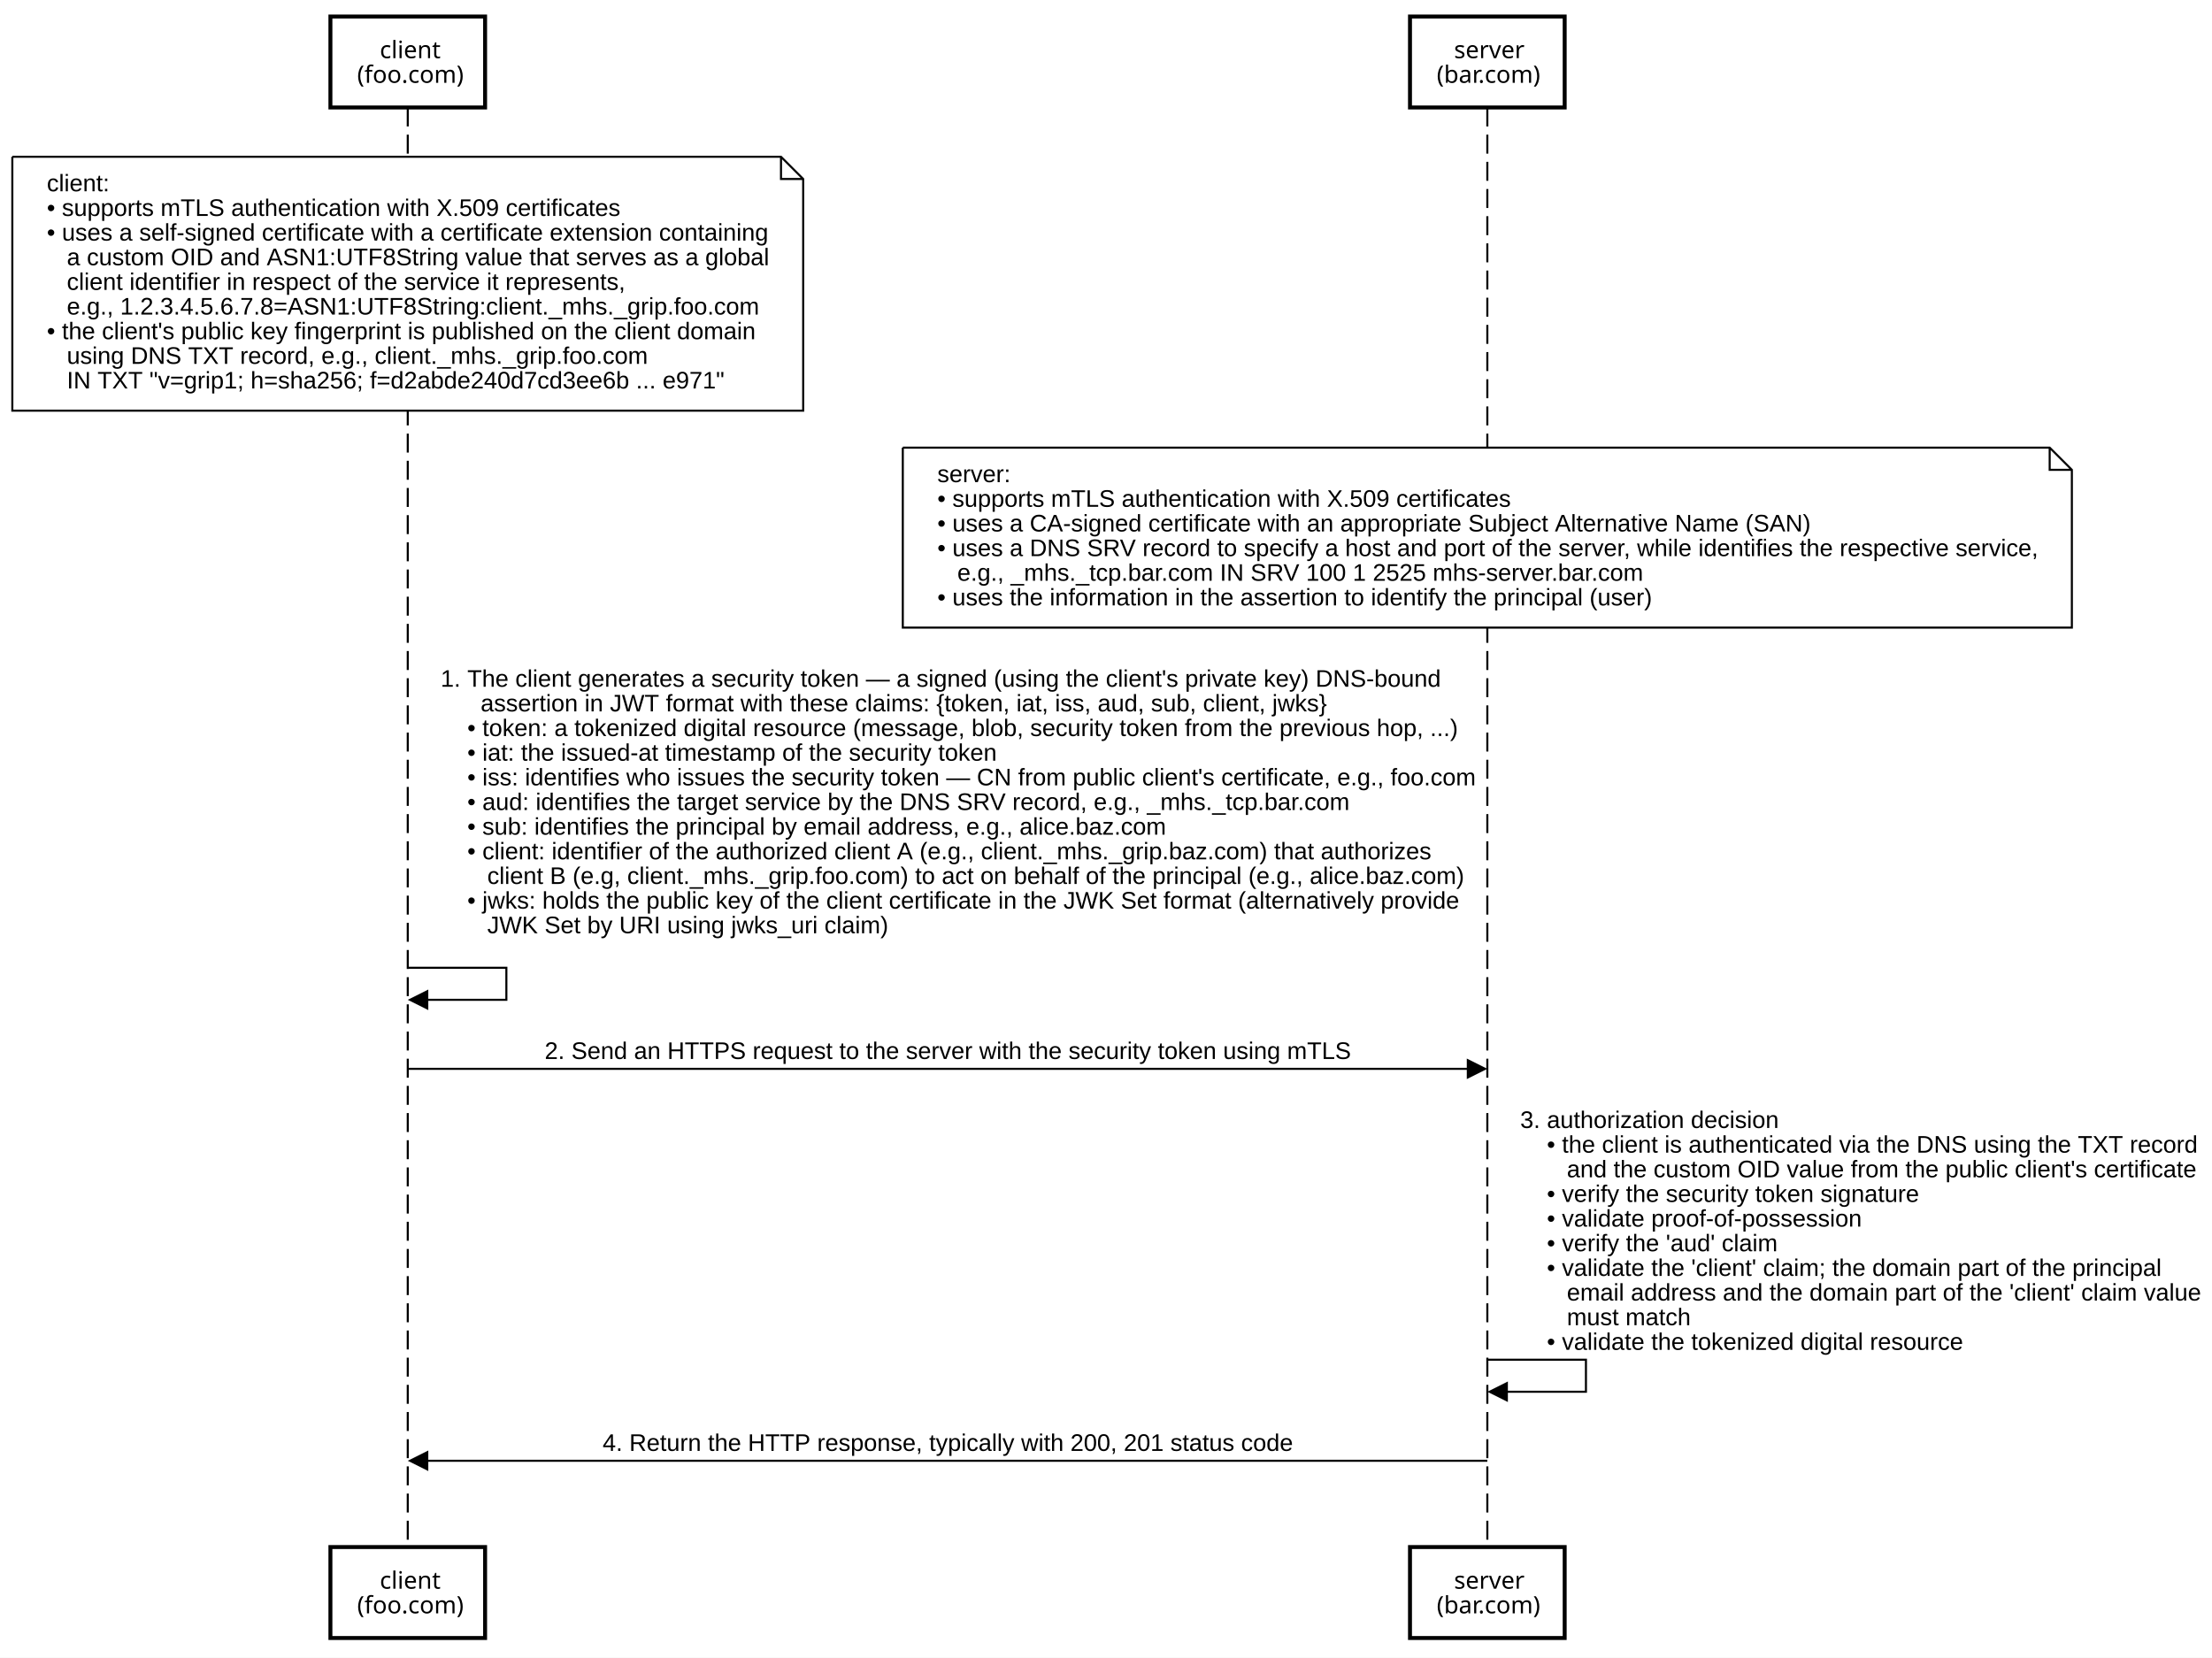
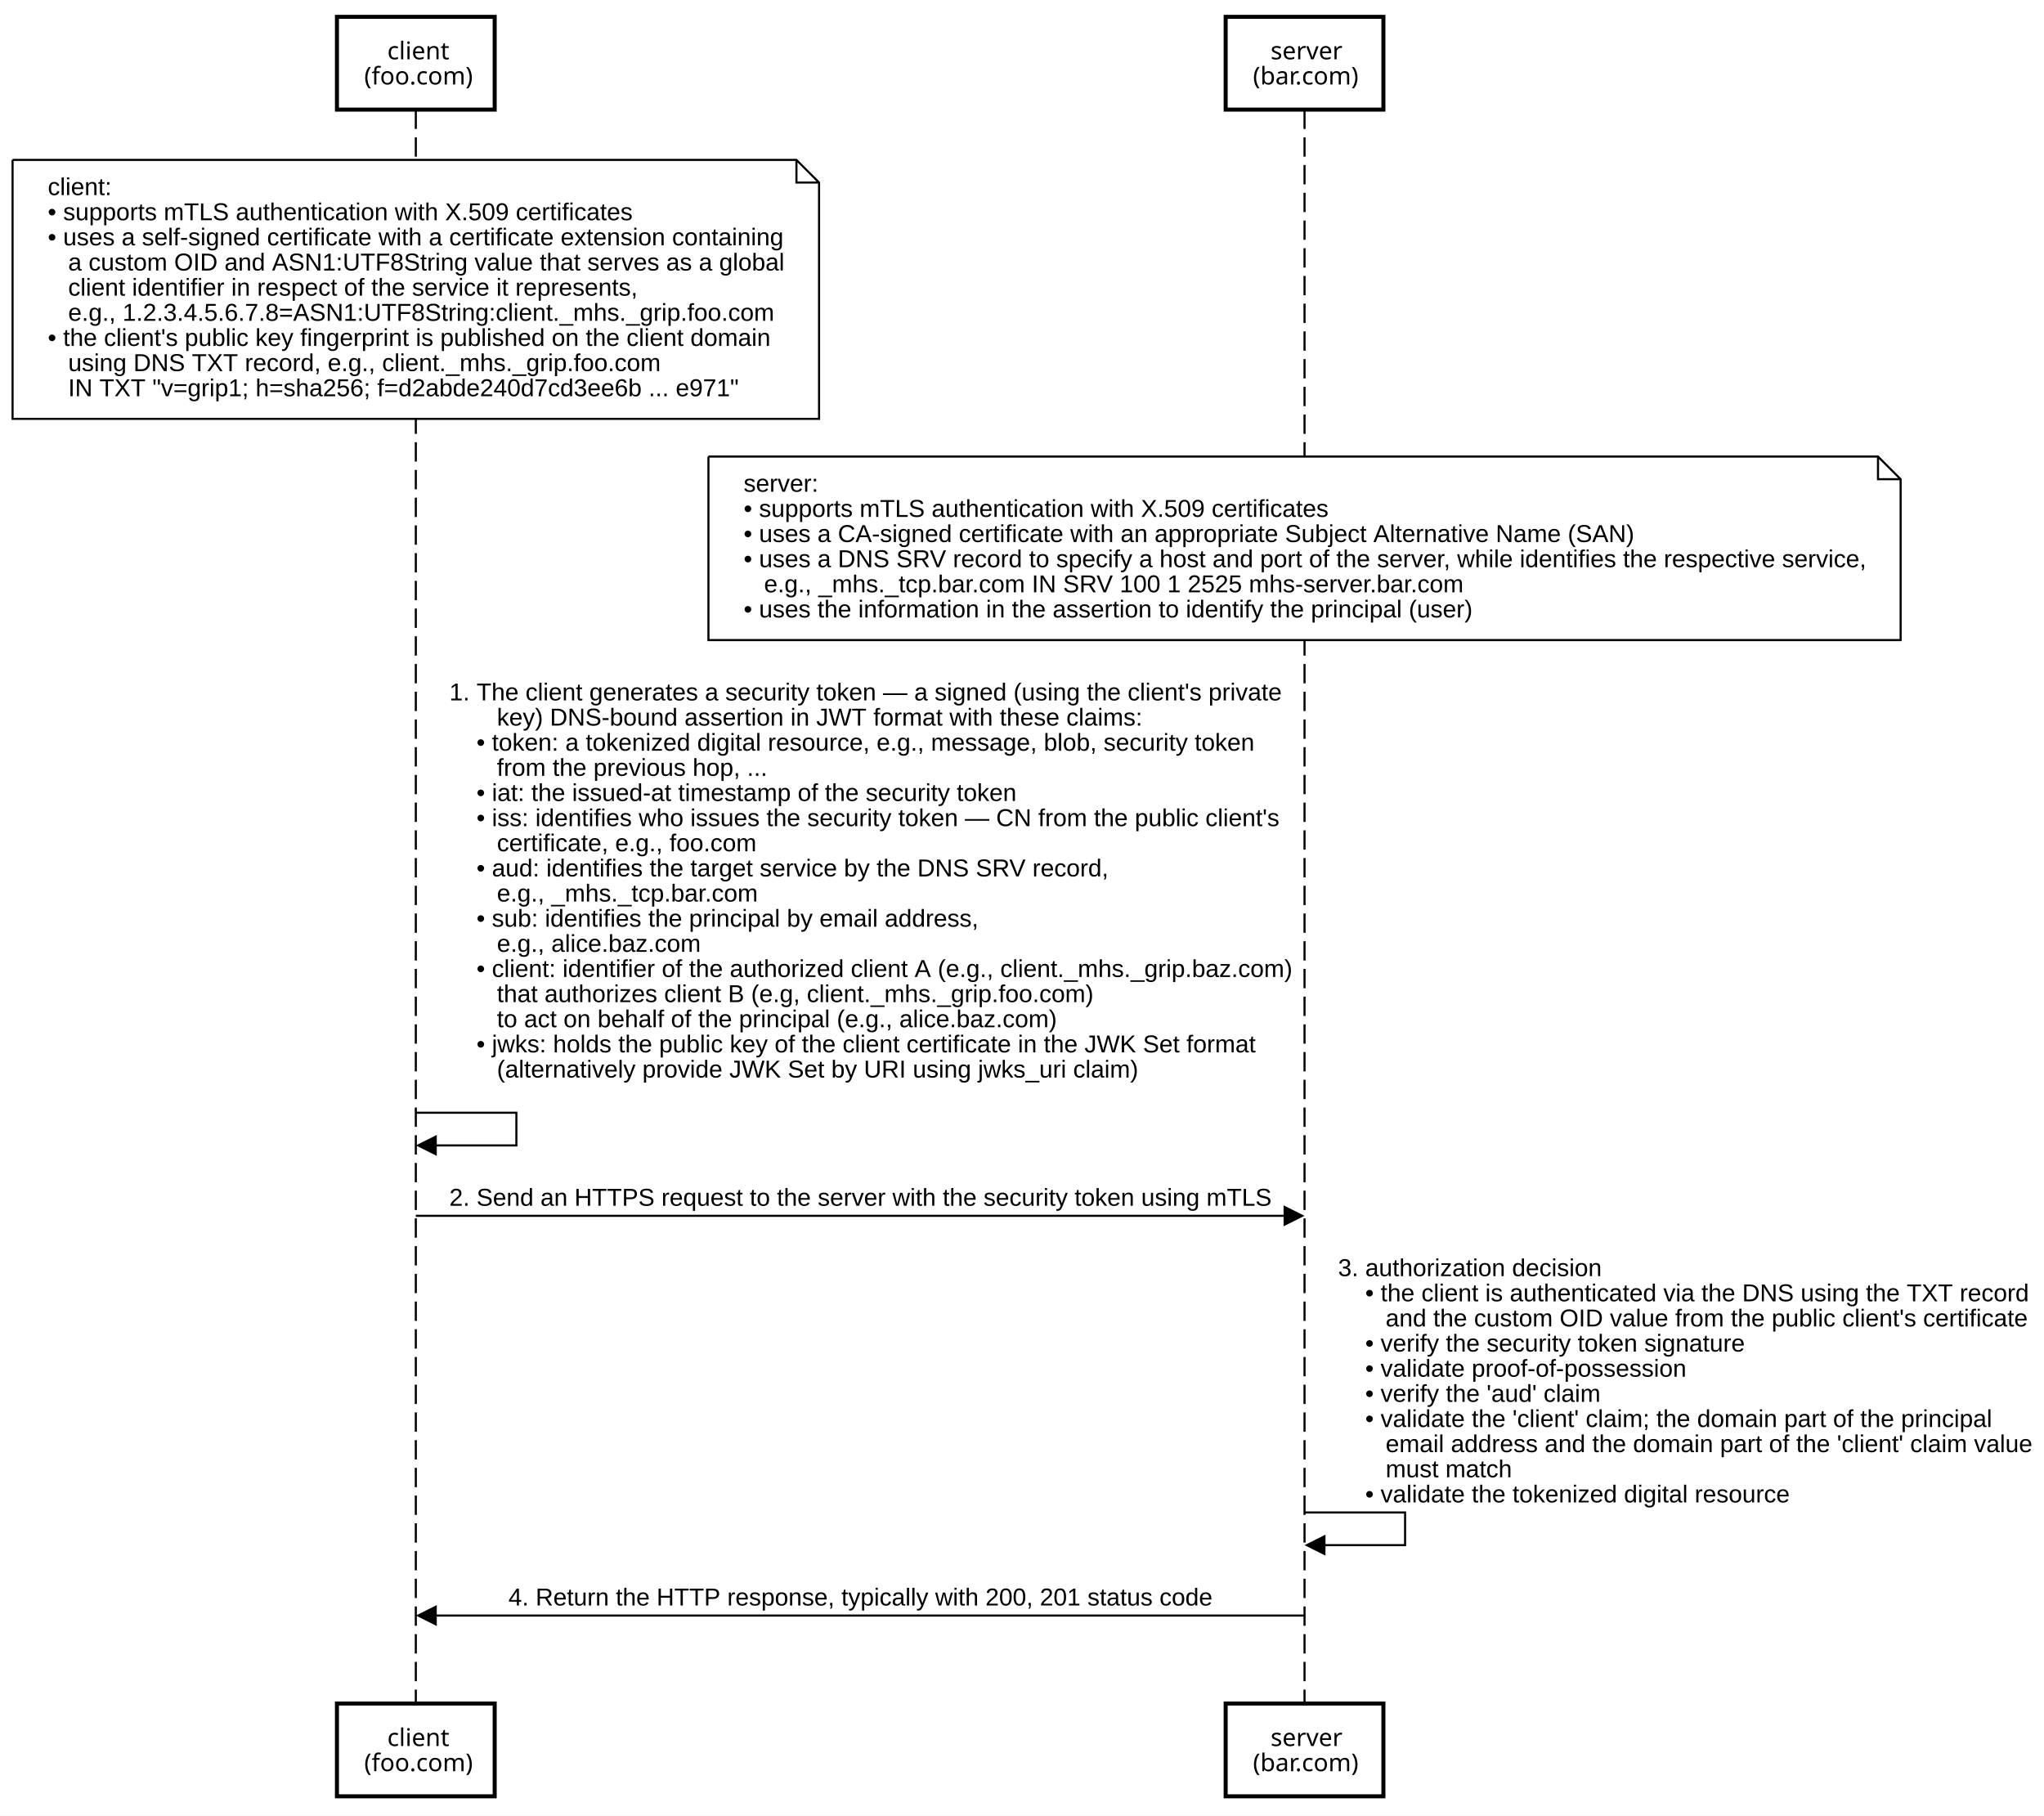
- <svg xmlns="http://www.w3.org/2000/svg" version="1.1" width="1353" height="1014">
+ <svg xmlns="http://www.w3.org/2000/svg" version="1.1" width="1226" height="1089">
  <defs />
  <g>
    <g />
    <g />
    <g />
    <g />
    <g />
    <g />
    <g />
    <g />
    <g />
    <g />
    <g />
    <g />
    <g />
    <g />
    <g />
    <g />
    <g />
    <g />
    <g />
    <g />
    <g />
    <g />
    <g />
    <g />
    <g />
    <g />
    <g />
    <g />
    <g />
    <g />
    <g />
    <g />
    <g />
    <g />
    <g />
    <g />
    <g />
    <g />
    <g />
    <g />
    <g />
    <g />
    <g />
-     <g>
-       <rect fill="white" stroke="none" x="0" y="0" width="1353" height="1014" />
-     </g>
-     <g />
-     <g>
-       <path fill="none" stroke="black" paint-order="fill stroke markers" d=" M 249.409 65.743 L 249.409 946.336" stroke-miterlimit="10" stroke-width="1.257" stroke-dasharray="11.599,5.026" />
-       <path fill="none" stroke="black" paint-order="fill stroke markers" d=" M 909.748 65.743 L 909.748 946.336" stroke-miterlimit="10" stroke-width="1.257" stroke-dasharray="11.599,5.026" />
+     <g />
+     <g />
+     <g />
+     <g />
+     <g />
+     <g>
+       <rect fill="white" stroke="none" x="0" y="0" width="1226" height="1089" />
+     </g>
+     <g />
+     <g>
+       <path fill="none" stroke="black" paint-order="fill stroke markers" d=" M 249.409 65.743 L 249.409 1021.729" stroke-miterlimit="10" stroke-width="1.257" stroke-dasharray="11.599,5.026" />
+       <path fill="none" stroke="black" paint-order="fill stroke markers" d=" M 782.464 65.743 L 782.464 1021.729" stroke-miterlimit="10" stroke-width="1.257" stroke-dasharray="11.599,5.026" />
    </g>
    <g>
      <path fill="none" stroke="none" />
      <g>
        <path fill="white" stroke="black" paint-order="fill stroke markers" d=" M 202.101 10.103 L 296.717 10.103 L 296.717 65.743 L 202.101 65.743 L 202.101 10.103 Z" stroke-miterlimit="10" stroke-width="2.413" stroke-dasharray="" />
      </g>
      <g>
        <text fill="black" stroke="none" font-family="sans-serif" font-size="11pt" font-style="normal" font-weight="normal" text-decoration="normal" x="232.302" y="35.586" text-anchor="start" dominant-baseline="alphabetic" xml:space="preserve">client</text>
        <text fill="black" stroke="none" font-family="sans-serif" font-size="11pt" font-style="normal" font-weight="normal" text-decoration="normal" x="218.461" y="50.664" text-anchor="start" dominant-baseline="alphabetic" xml:space="preserve">(foo.com)</text>
      </g>
      <path fill="none" stroke="none" />
      <g>
-         <path fill="white" stroke="black" paint-order="fill stroke markers" d=" M 862.44 10.103 L 957.056 10.103 L 957.056 65.743 L 862.44 65.743 L 862.44 10.103 Z" stroke-miterlimit="10" stroke-width="2.413" stroke-dasharray="" />
-       </g>
-       <g>
-         <text fill="black" stroke="none" font-family="sans-serif" font-size="11pt" font-style="normal" font-weight="normal" text-decoration="normal" x="889.388" y="35.586" text-anchor="start" dominant-baseline="alphabetic" xml:space="preserve">server</text>
-         <text fill="black" stroke="none" font-family="sans-serif" font-size="11pt" font-style="normal" font-weight="normal" text-decoration="normal" x="878.801" y="50.664" text-anchor="start" dominant-baseline="alphabetic" xml:space="preserve">(bar.com)</text>
-       </g>
-       <path fill="none" stroke="none" />
-       <g>
-         <path fill="white" stroke="black" paint-order="fill stroke markers" d=" M 202.101 946.336 L 296.717 946.336 L 296.717 1001.976 L 202.101 1001.976 L 202.101 946.336 Z" stroke-miterlimit="10" stroke-width="2.413" stroke-dasharray="" />
-       </g>
-       <g>
-         <text fill="black" stroke="none" font-family="sans-serif" font-size="11pt" font-style="normal" font-weight="normal" text-decoration="normal" x="232.302" y="971.819" text-anchor="start" dominant-baseline="alphabetic" xml:space="preserve">client</text>
-         <text fill="black" stroke="none" font-family="sans-serif" font-size="11pt" font-style="normal" font-weight="normal" text-decoration="normal" x="218.461" y="986.898" text-anchor="start" dominant-baseline="alphabetic" xml:space="preserve">(foo.com)</text>
-       </g>
-       <path fill="none" stroke="none" />
-       <g>
-         <path fill="white" stroke="black" paint-order="fill stroke markers" d=" M 862.44 946.336 L 957.056 946.336 L 957.056 1001.976 L 862.44 1001.976 L 862.44 946.336 Z" stroke-miterlimit="10" stroke-width="2.413" stroke-dasharray="" />
-       </g>
-       <g>
-         <text fill="black" stroke="none" font-family="sans-serif" font-size="11pt" font-style="normal" font-weight="normal" text-decoration="normal" x="889.388" y="971.819" text-anchor="start" dominant-baseline="alphabetic" xml:space="preserve">server</text>
-         <text fill="black" stroke="none" font-family="sans-serif" font-size="11pt" font-style="normal" font-weight="normal" text-decoration="normal" x="878.801" y="986.898" text-anchor="start" dominant-baseline="alphabetic" xml:space="preserve">(bar.com)</text>
+         <path fill="white" stroke="black" paint-order="fill stroke markers" d=" M 735.156 10.103 L 829.772 10.103 L 829.772 65.743 L 735.156 65.743 L 735.156 10.103 Z" stroke-miterlimit="10" stroke-width="2.413" stroke-dasharray="" />
+       </g>
+       <g>
+         <text fill="black" stroke="none" font-family="sans-serif" font-size="11pt" font-style="normal" font-weight="normal" text-decoration="normal" x="762.104" y="35.586" text-anchor="start" dominant-baseline="alphabetic" xml:space="preserve">server</text>
+         <text fill="black" stroke="none" font-family="sans-serif" font-size="11pt" font-style="normal" font-weight="normal" text-decoration="normal" x="751.516" y="50.664" text-anchor="start" dominant-baseline="alphabetic" xml:space="preserve">(bar.com)</text>
+       </g>
+       <path fill="none" stroke="none" />
+       <g>
+         <path fill="white" stroke="black" paint-order="fill stroke markers" d=" M 202.101 1021.729 L 296.717 1021.729 L 296.717 1077.369 L 202.101 1077.369 L 202.101 1021.729 Z" stroke-miterlimit="10" stroke-width="2.413" stroke-dasharray="" />
+       </g>
+       <g>
+         <text fill="black" stroke="none" font-family="sans-serif" font-size="11pt" font-style="normal" font-weight="normal" text-decoration="normal" x="232.302" y="1047.212" text-anchor="start" dominant-baseline="alphabetic" xml:space="preserve">client</text>
+         <text fill="black" stroke="none" font-family="sans-serif" font-size="11pt" font-style="normal" font-weight="normal" text-decoration="normal" x="218.461" y="1062.291" text-anchor="start" dominant-baseline="alphabetic" xml:space="preserve">(foo.com)</text>
+       </g>
+       <path fill="none" stroke="none" />
+       <g>
+         <path fill="white" stroke="black" paint-order="fill stroke markers" d=" M 735.156 1021.729 L 829.772 1021.729 L 829.772 1077.369 L 735.156 1077.369 L 735.156 1021.729 Z" stroke-miterlimit="10" stroke-width="2.413" stroke-dasharray="" />
+       </g>
+       <g>
+         <text fill="black" stroke="none" font-family="sans-serif" font-size="11pt" font-style="normal" font-weight="normal" text-decoration="normal" x="762.104" y="1047.212" text-anchor="start" dominant-baseline="alphabetic" xml:space="preserve">server</text>
+         <text fill="black" stroke="none" font-family="sans-serif" font-size="11pt" font-style="normal" font-weight="normal" text-decoration="normal" x="751.516" y="1062.291" text-anchor="start" dominant-baseline="alphabetic" xml:space="preserve">(bar.com)</text>
      </g>
    </g>
    <g>
      <path fill="white" stroke="black" paint-order="fill stroke markers" d=" M 7.539 95.9 L 477.708 95.9 L 491.279 109.471 L 491.279 251.21 L 7.539 251.21 L 7.539 95.9 M 477.708 95.9 L 477.708 109.471 L 491.279 109.471" stroke-miterlimit="10" stroke-width="1.257" stroke-dasharray="" />
      <g>
        <text fill="black" stroke="none" font-family="arial" font-size="11pt" font-style="normal" font-weight="normal" text-decoration="normal" x="28.649" y="117.01" text-anchor="start" dominant-baseline="alphabetic" xml:space="preserve">client:</text>
        <text fill="black" stroke="none" font-family="arial" font-size="11pt" font-style="normal" font-weight="normal" text-decoration="normal" x="28.649" y="132.089" text-anchor="start" dominant-baseline="alphabetic" xml:space="preserve">• supports mTLS authentication with X.509 certificates</text>
        <text fill="black" stroke="none" font-family="arial" font-size="11pt" font-style="normal" font-weight="normal" text-decoration="normal" x="28.649" y="147.168" text-anchor="start" dominant-baseline="alphabetic" xml:space="preserve">• uses a self-signed certificate with a certificate extension containing</text>
        <text fill="black" stroke="none" font-family="arial" font-size="11pt" font-style="normal" font-weight="normal" text-decoration="normal" x="28.649" y="162.246" text-anchor="start" dominant-baseline="alphabetic" xml:space="preserve">   a custom OID and ASN1:UTF8String value that serves as a global</text>
        <text fill="black" stroke="none" font-family="arial" font-size="11pt" font-style="normal" font-weight="normal" text-decoration="normal" x="28.649" y="177.325" text-anchor="start" dominant-baseline="alphabetic" xml:space="preserve">   client identifier in respect of the service it represents,</text>
        <text fill="black" stroke="none" font-family="arial" font-size="11pt" font-style="normal" font-weight="normal" text-decoration="normal" x="28.649" y="192.404" text-anchor="start" dominant-baseline="alphabetic" xml:space="preserve">   e.g., 1.2.3.4.5.6.7.8=ASN1:UTF8String:client._mhs._grip.foo.com</text>
        <text fill="black" stroke="none" font-family="arial" font-size="11pt" font-style="normal" font-weight="normal" text-decoration="normal" x="28.649" y="207.482" text-anchor="start" dominant-baseline="alphabetic" xml:space="preserve">• the client's public key fingerprint is published on the client domain</text>
        <text fill="black" stroke="none" font-family="arial" font-size="11pt" font-style="normal" font-weight="normal" text-decoration="normal" x="28.649" y="222.561" text-anchor="start" dominant-baseline="alphabetic" xml:space="preserve">   using DNS TXT record, e.g., client._mhs._grip.foo.com</text>
        <text fill="black" stroke="none" font-family="arial" font-size="11pt" font-style="normal" font-weight="normal" text-decoration="normal" x="28.649" y="237.64" text-anchor="start" dominant-baseline="alphabetic" xml:space="preserve">   IN TXT "v=grip1; h=sha256; f=d2abde240d7cd3ee6b ... e971"</text>
      </g>
-       <path fill="white" stroke="black" paint-order="fill stroke markers" d=" M 552.21 273.828 L 1253.715 273.828 L 1267.286 287.399 L 1267.286 383.902 L 552.21 383.902 L 552.21 273.828 M 1253.715 273.828 L 1253.715 287.399 L 1267.286 287.399" stroke-miterlimit="10" stroke-width="1.257" stroke-dasharray="" />
-       <g>
-         <text fill="black" stroke="none" font-family="arial" font-size="11pt" font-style="normal" font-weight="normal" text-decoration="normal" x="573.32" y="294.938" text-anchor="start" dominant-baseline="alphabetic" xml:space="preserve">server:</text>
-         <text fill="black" stroke="none" font-family="arial" font-size="11pt" font-style="normal" font-weight="normal" text-decoration="normal" x="573.32" y="310.017" text-anchor="start" dominant-baseline="alphabetic" xml:space="preserve">• supports mTLS authentication with X.509 certificates</text>
-         <text fill="black" stroke="none" font-family="arial" font-size="11pt" font-style="normal" font-weight="normal" text-decoration="normal" x="573.32" y="325.096" text-anchor="start" dominant-baseline="alphabetic" xml:space="preserve">• uses a CA-signed certificate with an appropriate Subject Alternative Name (SAN)</text>
-         <text fill="black" stroke="none" font-family="arial" font-size="11pt" font-style="normal" font-weight="normal" text-decoration="normal" x="573.32" y="340.174" text-anchor="start" dominant-baseline="alphabetic" xml:space="preserve">• uses a DNS SRV record to specify a host and port of the server, while identifies the respective service,</text>
-         <text fill="black" stroke="none" font-family="arial" font-size="11pt" font-style="normal" font-weight="normal" text-decoration="normal" x="573.32" y="355.253" text-anchor="start" dominant-baseline="alphabetic" xml:space="preserve">   e.g., _mhs._tcp.bar.com IN SRV 100 1 2525 mhs-server.bar.com</text>
-         <text fill="black" stroke="none" font-family="arial" font-size="11pt" font-style="normal" font-weight="normal" text-decoration="normal" x="573.32" y="370.332" text-anchor="start" dominant-baseline="alphabetic" xml:space="preserve">• uses the information in the assertion to identify the principal (user)</text>
-       </g>
-       <g>
-         <g>
-           <rect fill="white" stroke="none" x="267.252" y="406.52" width="615.871" height="19.602" />
-         </g>
-         <g>
-           <rect fill="white" stroke="none" x="267.252" y="421.599" width="546.197" height="19.602" />
-         </g>
-         <g>
-           <rect fill="white" stroke="none" x="267.252" y="436.678" width="626.341" height="19.602" />
-         </g>
-         <g>
-           <rect fill="white" stroke="none" x="267.252" y="451.756" width="344.458" height="19.602" />
-         </g>
-         <g>
-           <rect fill="white" stroke="none" x="267.252" y="466.835" width="637.218" height="19.602" />
-         </g>
-         <g>
-           <rect fill="white" stroke="none" x="267.252" y="481.914" width="560.072" height="19.602" />
-         </g>
-         <g>
-           <rect fill="white" stroke="none" x="267.252" y="496.992" width="447.932" height="19.602" />
-         </g>
-         <g>
-           <rect fill="white" stroke="none" x="267.252" y="512.071" width="610.046" height="19.602" />
-         </g>
-         <g>
-           <rect fill="white" stroke="none" x="267.252" y="527.15" width="630.155" height="19.602" />
-         </g>
-         <g>
-           <rect fill="white" stroke="none" x="267.252" y="542.228" width="627.114" height="19.602" />
-         </g>
-         <g>
-           <rect fill="white" stroke="none" x="267.252" y="557.307" width="278.169" height="19.602" />
-         </g>
-         <g>
-           <rect fill="white" stroke="none" x="267.252" y="572.386" width="4.524" height="19.602" />
-         </g>
-         <text fill="black" stroke="none" font-family="arial" font-size="11pt" font-style="normal" font-weight="normal" text-decoration="normal" x="269.514" y="420.091" text-anchor="start" dominant-baseline="alphabetic" xml:space="preserve">1. The client generates a security token — a signed (using the client's private key) DNS-bound</text>
-         <text fill="black" stroke="none" font-family="arial" font-size="11pt" font-style="normal" font-weight="normal" text-decoration="normal" x="269.514" y="435.17" text-anchor="start" dominant-baseline="alphabetic" xml:space="preserve">      assertion in JWT format with these claims: {token, iat, iss, aud, sub, client, jwks}</text>
-         <text fill="black" stroke="none" font-family="arial" font-size="11pt" font-style="normal" font-weight="normal" text-decoration="normal" x="269.514" y="450.248" text-anchor="start" dominant-baseline="alphabetic" xml:space="preserve">    • token: a tokenized digital resource (message, blob, security token from the previous hop, ...)</text>
-         <text fill="black" stroke="none" font-family="arial" font-size="11pt" font-style="normal" font-weight="normal" text-decoration="normal" x="269.514" y="465.327" text-anchor="start" dominant-baseline="alphabetic" xml:space="preserve">    • iat: the issued-at timestamp of the security token</text>
-         <text fill="black" stroke="none" font-family="arial" font-size="11pt" font-style="normal" font-weight="normal" text-decoration="normal" x="269.514" y="480.406" text-anchor="start" dominant-baseline="alphabetic" xml:space="preserve">    • iss: identifies who issues the security token — CN from public client's certificate, e.g., foo.com</text>
-         <text fill="black" stroke="none" font-family="arial" font-size="11pt" font-style="normal" font-weight="normal" text-decoration="normal" x="269.514" y="495.484" text-anchor="start" dominant-baseline="alphabetic" xml:space="preserve">    • aud: identifies the target service by the DNS SRV record, e.g., _mhs._tcp.bar.com</text>
-         <text fill="black" stroke="none" font-family="arial" font-size="11pt" font-style="normal" font-weight="normal" text-decoration="normal" x="269.514" y="510.563" text-anchor="start" dominant-baseline="alphabetic" xml:space="preserve">    • sub: identifies the principal by email address, e.g., alice.baz.com</text>
-         <text fill="black" stroke="none" font-family="arial" font-size="11pt" font-style="normal" font-weight="normal" text-decoration="normal" x="269.514" y="525.642" text-anchor="start" dominant-baseline="alphabetic" xml:space="preserve">    • client: identifier of the authorized client A (e.g., client._mhs._grip.baz.com) that authorizes</text>
-         <text fill="black" stroke="none" font-family="arial" font-size="11pt" font-style="normal" font-weight="normal" text-decoration="normal" x="269.514" y="540.72" text-anchor="start" dominant-baseline="alphabetic" xml:space="preserve">       client B (e.g, client._mhs._grip.foo.com) to act on behalf of the principal (e.g., alice.baz.com)</text>
-         <text fill="black" stroke="none" font-family="arial" font-size="11pt" font-style="normal" font-weight="normal" text-decoration="normal" x="269.514" y="555.799" text-anchor="start" dominant-baseline="alphabetic" xml:space="preserve">    • jwks: holds the public key of the client certificate in the JWK Set format (alternatively provide</text>
-         <text fill="black" stroke="none" font-family="arial" font-size="11pt" font-style="normal" font-weight="normal" text-decoration="normal" x="269.514" y="570.878" text-anchor="start" dominant-baseline="alphabetic" xml:space="preserve">       JWK Set by URI using jwks_uri claim)</text>
-         <text fill="black" stroke="none" font-family="arial" font-size="11pt" font-style="normal" font-weight="normal" text-decoration="normal" x="269.514" y="585.956" text-anchor="start" dominant-baseline="alphabetic" xml:space="preserve" />
-       </g>
-       <g>
-         <path fill="none" stroke="black" paint-order="fill stroke markers" d=" M 249.409 591.988 L 309.724 591.988 L 309.724 611.59 L 261.824 611.59" stroke-miterlimit="10" stroke-width="1.257" stroke-dasharray="" />
-         <g transform="translate(249.4092,611.59) translate(-249.4092,-611.59)">
-           <path fill="black" stroke="none" paint-order="stroke fill markers" d=" M 261.975 605.307 L 249.409 611.59 L 261.975 617.873 Z" />
-         </g>
-       </g>
-       <g>
-         <g>
-           <rect fill="white" stroke="none" x="330.894" y="634.208" width="497.369" height="19.602" />
-         </g>
-         <text fill="black" stroke="none" font-family="arial" font-size="11pt" font-style="normal" font-weight="normal" text-decoration="normal" x="333.156" y="647.779" text-anchor="start" dominant-baseline="alphabetic" xml:space="preserve">2. Send an HTTPS request to the server with the security token using mTLS</text>
-       </g>
-       <g>
-         <path fill="none" stroke="black" paint-order="fill stroke markers" d=" M 249.409 653.81 L 897.333 653.81" stroke-miterlimit="10" stroke-width="1.257" stroke-dasharray="" />
-         <g transform="translate(909.7481,653.8102) translate(-909.7481,-653.8102)">
-           <path fill="black" stroke="none" paint-order="stroke fill markers" d=" M 897.183 647.527 L 909.748 653.81 L 897.183 660.093 Z" />
-         </g>
-       </g>
-       <g>
-         <g>
-           <rect fill="white" stroke="none" x="927.591" y="676.428" width="162.586" height="19.602" />
-         </g>
-         <g>
-           <rect fill="white" stroke="none" x="927.591" y="691.507" width="418.606" height="19.602" />
-         </g>
-         <g>
-           <rect fill="white" stroke="none" x="927.591" y="706.586" width="417.876" height="19.602" />
-         </g>
-         <g>
-           <rect fill="white" stroke="none" x="927.591" y="721.664" width="248.334" height="19.602" />
-         </g>
-         <g>
-           <rect fill="white" stroke="none" x="927.591" y="736.743" width="213.318" height="19.602" />
-         </g>
-         <g>
-           <rect fill="white" stroke="none" x="927.591" y="751.821" width="161.871" height="19.602" />
-         </g>
-         <g>
-           <rect fill="white" stroke="none" x="927.591" y="766.9" width="396.514" height="19.602" />
-         </g>
-         <g>
-           <rect fill="white" stroke="none" x="927.591" y="781.979" width="420.71" height="19.602" />
-         </g>
-         <g>
-           <rect fill="white" stroke="none" x="927.591" y="797.057" width="108.77" height="19.602" />
-         </g>
-         <g>
-           <rect fill="white" stroke="none" x="927.591" y="812.136" width="275.249" height="19.602" />
-         </g>
-         <text fill="black" stroke="none" font-family="arial" font-size="11pt" font-style="normal" font-weight="normal" text-decoration="normal" x="929.853" y="689.999" text-anchor="start" dominant-baseline="alphabetic" xml:space="preserve">3. authorization decision</text>
-         <text fill="black" stroke="none" font-family="arial" font-size="11pt" font-style="normal" font-weight="normal" text-decoration="normal" x="929.853" y="705.078" text-anchor="start" dominant-baseline="alphabetic" xml:space="preserve">    • the client is authenticated via the DNS using the TXT record</text>
-         <text fill="black" stroke="none" font-family="arial" font-size="11pt" font-style="normal" font-weight="normal" text-decoration="normal" x="929.853" y="720.156" text-anchor="start" dominant-baseline="alphabetic" xml:space="preserve">       and the custom OID value from the public client's certificate</text>
-         <text fill="black" stroke="none" font-family="arial" font-size="11pt" font-style="normal" font-weight="normal" text-decoration="normal" x="929.853" y="735.235" text-anchor="start" dominant-baseline="alphabetic" xml:space="preserve">    • verify the security token signature</text>
-         <text fill="black" stroke="none" font-family="arial" font-size="11pt" font-style="normal" font-weight="normal" text-decoration="normal" x="929.853" y="750.314" text-anchor="start" dominant-baseline="alphabetic" xml:space="preserve">    • validate proof-of-possession</text>
-         <text fill="black" stroke="none" font-family="arial" font-size="11pt" font-style="normal" font-weight="normal" text-decoration="normal" x="929.853" y="765.392" text-anchor="start" dominant-baseline="alphabetic" xml:space="preserve">    • verify the 'aud' claim</text>
-         <text fill="black" stroke="none" font-family="arial" font-size="11pt" font-style="normal" font-weight="normal" text-decoration="normal" x="929.853" y="780.471" text-anchor="start" dominant-baseline="alphabetic" xml:space="preserve">    • validate the 'client' claim; the domain part of the principal</text>
-         <text fill="black" stroke="none" font-family="arial" font-size="11pt" font-style="normal" font-weight="normal" text-decoration="normal" x="929.853" y="795.55" text-anchor="start" dominant-baseline="alphabetic" xml:space="preserve">       email address and the domain part of the 'client' claim value</text>
-         <text fill="black" stroke="none" font-family="arial" font-size="11pt" font-style="normal" font-weight="normal" text-decoration="normal" x="929.853" y="810.628" text-anchor="start" dominant-baseline="alphabetic" xml:space="preserve">       must match</text>
-         <text fill="black" stroke="none" font-family="arial" font-size="11pt" font-style="normal" font-weight="normal" text-decoration="normal" x="929.853" y="825.707" text-anchor="start" dominant-baseline="alphabetic" xml:space="preserve">    • validate the tokenized digital resource</text>
-       </g>
-       <g>
-         <path fill="none" stroke="black" paint-order="fill stroke markers" d=" M 909.748 831.738 L 970.063 831.738 L 970.063 851.341 L 922.163 851.341" stroke-miterlimit="10" stroke-width="1.257" stroke-dasharray="" />
-         <g transform="translate(909.7481,851.3405) translate(-909.7481,-851.3405)">
-           <path fill="black" stroke="none" paint-order="stroke fill markers" d=" M 922.314 845.058 L 909.748 851.341 L 922.314 857.623 Z" />
-         </g>
-       </g>
-       <g>
-         <g>
-           <rect fill="white" stroke="none" x="366.322" y="873.959" width="426.513" height="19.602" />
-         </g>
-         <text fill="black" stroke="none" font-family="arial" font-size="11pt" font-style="normal" font-weight="normal" text-decoration="normal" x="368.584" y="887.529" text-anchor="start" dominant-baseline="alphabetic" xml:space="preserve">4. Return the HTTP response, typically with 200, 201 status code</text>
-       </g>
-       <g>
-         <path fill="none" stroke="black" paint-order="fill stroke markers" d=" M 909.748 893.561 L 261.824 893.561" stroke-miterlimit="10" stroke-width="1.257" stroke-dasharray="" />
-         <g transform="translate(249.4092,893.5608) translate(-249.4092,-893.5608)">
-           <path fill="black" stroke="none" paint-order="stroke fill markers" d=" M 261.975 887.278 L 249.409 893.561 L 261.975 899.844 Z" />
+       <path fill="white" stroke="black" paint-order="fill stroke markers" d=" M 424.926 273.828 L 1126.431 273.828 L 1140.002 287.399 L 1140.002 383.902 L 424.926 383.902 L 424.926 273.828 M 1126.431 273.828 L 1126.431 287.399 L 1140.002 287.399" stroke-miterlimit="10" stroke-width="1.257" stroke-dasharray="" />
+       <g>
+         <text fill="black" stroke="none" font-family="arial" font-size="11pt" font-style="normal" font-weight="normal" text-decoration="normal" x="446.036" y="294.938" text-anchor="start" dominant-baseline="alphabetic" xml:space="preserve">server:</text>
+         <text fill="black" stroke="none" font-family="arial" font-size="11pt" font-style="normal" font-weight="normal" text-decoration="normal" x="446.036" y="310.017" text-anchor="start" dominant-baseline="alphabetic" xml:space="preserve">• supports mTLS authentication with X.509 certificates</text>
+         <text fill="black" stroke="none" font-family="arial" font-size="11pt" font-style="normal" font-weight="normal" text-decoration="normal" x="446.036" y="325.096" text-anchor="start" dominant-baseline="alphabetic" xml:space="preserve">• uses a CA-signed certificate with an appropriate Subject Alternative Name (SAN)</text>
+         <text fill="black" stroke="none" font-family="arial" font-size="11pt" font-style="normal" font-weight="normal" text-decoration="normal" x="446.036" y="340.174" text-anchor="start" dominant-baseline="alphabetic" xml:space="preserve">• uses a DNS SRV record to specify a host and port of the server, while identifies the respective service,</text>
+         <text fill="black" stroke="none" font-family="arial" font-size="11pt" font-style="normal" font-weight="normal" text-decoration="normal" x="446.036" y="355.253" text-anchor="start" dominant-baseline="alphabetic" xml:space="preserve">   e.g., _mhs._tcp.bar.com IN SRV 100 1 2525 mhs-server.bar.com</text>
+         <text fill="black" stroke="none" font-family="arial" font-size="11pt" font-style="normal" font-weight="normal" text-decoration="normal" x="446.036" y="370.332" text-anchor="start" dominant-baseline="alphabetic" xml:space="preserve">• uses the information in the assertion to identify the principal (user)</text>
+       </g>
+       <g>
+         <g>
+           <rect fill="white" stroke="none" x="267.252" y="406.52" width="503.459" height="19.602" />
+         </g>
+         <g>
+           <rect fill="white" stroke="none" x="267.252" y="421.599" width="419.915" height="19.602" />
+         </g>
+         <g>
+           <rect fill="white" stroke="none" x="267.252" y="436.678" width="487.056" height="19.602" />
+         </g>
+         <g>
+           <rect fill="white" stroke="none" x="267.252" y="451.756" width="195.141" height="19.602" />
+         </g>
+         <g>
+           <rect fill="white" stroke="none" x="267.252" y="466.835" width="344.458" height="19.602" />
+         </g>
+         <g>
+           <rect fill="white" stroke="none" x="267.252" y="481.914" width="502.006" height="19.602" />
+         </g>
+         <g>
+           <rect fill="white" stroke="none" x="267.252" y="496.992" width="188.614" height="19.602" />
+         </g>
+         <g>
+           <rect fill="white" stroke="none" x="267.252" y="512.071" width="399.591" height="19.602" />
+         </g>
+         <g>
+           <rect fill="white" stroke="none" x="267.252" y="527.15" width="189.437" height="19.602" />
+         </g>
+         <g>
+           <rect fill="white" stroke="none" x="267.252" y="542.228" width="321.665" height="19.602" />
+         </g>
+         <g>
+           <rect fill="white" stroke="none" x="267.252" y="557.307" width="155.222" height="19.602" />
+         </g>
+         <g>
+           <rect fill="white" stroke="none" x="267.252" y="572.386" width="509.835" height="19.602" />
+         </g>
+         <g>
+           <rect fill="white" stroke="none" x="267.252" y="587.464" width="390.646" height="19.602" />
+         </g>
+         <g>
+           <rect fill="white" stroke="none" x="267.252" y="602.543" width="368.676" height="19.602" />
+         </g>
+         <g>
+           <rect fill="white" stroke="none" x="267.252" y="617.621" width="487.815" height="19.602" />
+         </g>
+         <g>
+           <rect fill="white" stroke="none" x="267.252" y="632.7" width="417.468" height="19.602" />
+         </g>
+         <g>
+           <rect fill="white" stroke="none" x="267.252" y="647.779" width="4.524" height="19.602" />
+         </g>
+         <text fill="black" stroke="none" font-family="arial" font-size="11pt" font-style="normal" font-weight="normal" text-decoration="normal" x="269.514" y="420.091" text-anchor="start" dominant-baseline="alphabetic" xml:space="preserve">1. The client generates a security token — a signed (using the client's private</text>
+         <text fill="black" stroke="none" font-family="arial" font-size="11pt" font-style="normal" font-weight="normal" text-decoration="normal" x="269.514" y="435.17" text-anchor="start" dominant-baseline="alphabetic" xml:space="preserve">       key) DNS-bound assertion in JWT format with these claims:</text>
+         <text fill="black" stroke="none" font-family="arial" font-size="11pt" font-style="normal" font-weight="normal" text-decoration="normal" x="269.514" y="450.248" text-anchor="start" dominant-baseline="alphabetic" xml:space="preserve">    • token: a tokenized digital resource, e.g., message, blob, security token</text>
+         <text fill="black" stroke="none" font-family="arial" font-size="11pt" font-style="normal" font-weight="normal" text-decoration="normal" x="269.514" y="465.327" text-anchor="start" dominant-baseline="alphabetic" xml:space="preserve">       from the previous hop, ...</text>
+         <text fill="black" stroke="none" font-family="arial" font-size="11pt" font-style="normal" font-weight="normal" text-decoration="normal" x="269.514" y="480.406" text-anchor="start" dominant-baseline="alphabetic" xml:space="preserve">    • iat: the issued-at timestamp of the security token</text>
+         <text fill="black" stroke="none" font-family="arial" font-size="11pt" font-style="normal" font-weight="normal" text-decoration="normal" x="269.514" y="495.484" text-anchor="start" dominant-baseline="alphabetic" xml:space="preserve">    • iss: identifies who issues the security token — CN from the public client's</text>
+         <text fill="black" stroke="none" font-family="arial" font-size="11pt" font-style="normal" font-weight="normal" text-decoration="normal" x="269.514" y="510.563" text-anchor="start" dominant-baseline="alphabetic" xml:space="preserve">       certificate, e.g., foo.com</text>
+         <text fill="black" stroke="none" font-family="arial" font-size="11pt" font-style="normal" font-weight="normal" text-decoration="normal" x="269.514" y="525.642" text-anchor="start" dominant-baseline="alphabetic" xml:space="preserve">    • aud: identifies the target service by the DNS SRV record,</text>
+         <text fill="black" stroke="none" font-family="arial" font-size="11pt" font-style="normal" font-weight="normal" text-decoration="normal" x="269.514" y="540.72" text-anchor="start" dominant-baseline="alphabetic" xml:space="preserve">       e.g., _mhs._tcp.bar.com</text>
+         <text fill="black" stroke="none" font-family="arial" font-size="11pt" font-style="normal" font-weight="normal" text-decoration="normal" x="269.514" y="555.799" text-anchor="start" dominant-baseline="alphabetic" xml:space="preserve">    • sub: identifies the principal by email address,</text>
+         <text fill="black" stroke="none" font-family="arial" font-size="11pt" font-style="normal" font-weight="normal" text-decoration="normal" x="269.514" y="570.878" text-anchor="start" dominant-baseline="alphabetic" xml:space="preserve">       e.g., alice.baz.com</text>
+         <text fill="black" stroke="none" font-family="arial" font-size="11pt" font-style="normal" font-weight="normal" text-decoration="normal" x="269.514" y="585.956" text-anchor="start" dominant-baseline="alphabetic" xml:space="preserve">    • client: identifier of the authorized client A (e.g., client._mhs._grip.baz.com)</text>
+         <text fill="black" stroke="none" font-family="arial" font-size="11pt" font-style="normal" font-weight="normal" text-decoration="normal" x="269.514" y="601.035" text-anchor="start" dominant-baseline="alphabetic" xml:space="preserve">       that authorizes client B (e.g, client._mhs._grip.foo.com)</text>
+         <text fill="black" stroke="none" font-family="arial" font-size="11pt" font-style="normal" font-weight="normal" text-decoration="normal" x="269.514" y="616.114" text-anchor="start" dominant-baseline="alphabetic" xml:space="preserve">       to act on behalf of the principal (e.g., alice.baz.com)</text>
+         <text fill="black" stroke="none" font-family="arial" font-size="11pt" font-style="normal" font-weight="normal" text-decoration="normal" x="269.514" y="631.192" text-anchor="start" dominant-baseline="alphabetic" xml:space="preserve">    • jwks: holds the public key of the client certificate in the JWK Set format</text>
+         <text fill="black" stroke="none" font-family="arial" font-size="11pt" font-style="normal" font-weight="normal" text-decoration="normal" x="269.514" y="646.271" text-anchor="start" dominant-baseline="alphabetic" xml:space="preserve">       (alternatively provide JWK Set by URI using jwks_uri claim)</text>
+         <text fill="black" stroke="none" font-family="arial" font-size="11pt" font-style="normal" font-weight="normal" text-decoration="normal" x="269.514" y="661.35" text-anchor="start" dominant-baseline="alphabetic" xml:space="preserve" />
+       </g>
+       <g>
+         <path fill="none" stroke="black" paint-order="fill stroke markers" d=" M 249.409 667.381 L 309.724 667.381 L 309.724 686.983 L 261.824 686.983" stroke-miterlimit="10" stroke-width="1.257" stroke-dasharray="" />
+         <g transform="translate(249.4092,686.9833) translate(-249.4092,-686.9833)">
+           <path fill="black" stroke="none" paint-order="stroke fill markers" d=" M 261.975 680.7 L 249.409 686.983 L 261.975 693.266 Z" />
+         </g>
+       </g>
+       <g>
+         <g>
+           <rect fill="white" stroke="none" x="267.252" y="709.601" width="497.369" height="19.602" />
+         </g>
+         <text fill="black" stroke="none" font-family="arial" font-size="11pt" font-style="normal" font-weight="normal" text-decoration="normal" x="269.514" y="723.172" text-anchor="start" dominant-baseline="alphabetic" xml:space="preserve">2. Send an HTTPS request to the server with the security token using mTLS</text>
+       </g>
+       <g>
+         <path fill="none" stroke="black" paint-order="fill stroke markers" d=" M 249.409 729.203 L 770.049 729.203" stroke-miterlimit="10" stroke-width="1.257" stroke-dasharray="" />
+         <g transform="translate(782.4639,729.2035) translate(-782.4639,-729.2035)">
+           <path fill="black" stroke="none" paint-order="stroke fill markers" d=" M 769.898 722.921 L 782.464 729.203 L 769.898 735.486 Z" />
+         </g>
+       </g>
+       <g>
+         <g>
+           <rect fill="white" stroke="none" x="800.307" y="751.821" width="162.586" height="19.602" />
+         </g>
+         <g>
+           <rect fill="white" stroke="none" x="800.307" y="766.9" width="418.606" height="19.602" />
+         </g>
+         <g>
+           <rect fill="white" stroke="none" x="800.307" y="781.979" width="417.876" height="19.602" />
+         </g>
+         <g>
+           <rect fill="white" stroke="none" x="800.307" y="797.057" width="248.334" height="19.602" />
+         </g>
+         <g>
+           <rect fill="white" stroke="none" x="800.307" y="812.136" width="213.318" height="19.602" />
+         </g>
+         <g>
+           <rect fill="white" stroke="none" x="800.307" y="827.215" width="161.871" height="19.602" />
+         </g>
+         <g>
+           <rect fill="white" stroke="none" x="800.307" y="842.293" width="396.514" height="19.602" />
+         </g>
+         <g>
+           <rect fill="white" stroke="none" x="800.307" y="857.372" width="420.71" height="19.602" />
+         </g>
+         <g>
+           <rect fill="white" stroke="none" x="800.307" y="872.451" width="108.77" height="19.602" />
+         </g>
+         <g>
+           <rect fill="white" stroke="none" x="800.307" y="887.529" width="275.249" height="19.602" />
+         </g>
+         <text fill="black" stroke="none" font-family="arial" font-size="11pt" font-style="normal" font-weight="normal" text-decoration="normal" x="802.569" y="765.392" text-anchor="start" dominant-baseline="alphabetic" xml:space="preserve">3. authorization decision</text>
+         <text fill="black" stroke="none" font-family="arial" font-size="11pt" font-style="normal" font-weight="normal" text-decoration="normal" x="802.569" y="780.471" text-anchor="start" dominant-baseline="alphabetic" xml:space="preserve">    • the client is authenticated via the DNS using the TXT record</text>
+         <text fill="black" stroke="none" font-family="arial" font-size="11pt" font-style="normal" font-weight="normal" text-decoration="normal" x="802.569" y="795.55" text-anchor="start" dominant-baseline="alphabetic" xml:space="preserve">       and the custom OID value from the public client's certificate</text>
+         <text fill="black" stroke="none" font-family="arial" font-size="11pt" font-style="normal" font-weight="normal" text-decoration="normal" x="802.569" y="810.628" text-anchor="start" dominant-baseline="alphabetic" xml:space="preserve">    • verify the security token signature</text>
+         <text fill="black" stroke="none" font-family="arial" font-size="11pt" font-style="normal" font-weight="normal" text-decoration="normal" x="802.569" y="825.707" text-anchor="start" dominant-baseline="alphabetic" xml:space="preserve">    • validate proof-of-possession</text>
+         <text fill="black" stroke="none" font-family="arial" font-size="11pt" font-style="normal" font-weight="normal" text-decoration="normal" x="802.569" y="840.785" text-anchor="start" dominant-baseline="alphabetic" xml:space="preserve">    • verify the 'aud' claim</text>
+         <text fill="black" stroke="none" font-family="arial" font-size="11pt" font-style="normal" font-weight="normal" text-decoration="normal" x="802.569" y="855.864" text-anchor="start" dominant-baseline="alphabetic" xml:space="preserve">    • validate the 'client' claim; the domain part of the principal</text>
+         <text fill="black" stroke="none" font-family="arial" font-size="11pt" font-style="normal" font-weight="normal" text-decoration="normal" x="802.569" y="870.943" text-anchor="start" dominant-baseline="alphabetic" xml:space="preserve">       email address and the domain part of the 'client' claim value</text>
+         <text fill="black" stroke="none" font-family="arial" font-size="11pt" font-style="normal" font-weight="normal" text-decoration="normal" x="802.569" y="886.021" text-anchor="start" dominant-baseline="alphabetic" xml:space="preserve">       must match</text>
+         <text fill="black" stroke="none" font-family="arial" font-size="11pt" font-style="normal" font-weight="normal" text-decoration="normal" x="802.569" y="901.1" text-anchor="start" dominant-baseline="alphabetic" xml:space="preserve">    • validate the tokenized digital resource</text>
+       </g>
+       <g>
+         <path fill="none" stroke="black" paint-order="fill stroke markers" d=" M 782.464 907.132 L 842.779 907.132 L 842.779 926.734 L 794.879 926.734" stroke-miterlimit="10" stroke-width="1.257" stroke-dasharray="" />
+         <g transform="translate(782.4639,926.7338) translate(-782.4639,-926.7338)">
+           <path fill="black" stroke="none" paint-order="stroke fill markers" d=" M 795.029 920.451 L 782.464 926.734 L 795.029 933.017 Z" />
+         </g>
+       </g>
+       <g>
+         <g>
+           <rect fill="white" stroke="none" x="302.68" y="949.352" width="426.513" height="19.602" />
+         </g>
+         <text fill="black" stroke="none" font-family="arial" font-size="11pt" font-style="normal" font-weight="normal" text-decoration="normal" x="304.942" y="962.923" text-anchor="start" dominant-baseline="alphabetic" xml:space="preserve">4. Return the HTTP response, typically with 200, 201 status code</text>
+       </g>
+       <g>
+         <path fill="none" stroke="black" paint-order="fill stroke markers" d=" M 782.464 968.954 L 261.824 968.954" stroke-miterlimit="10" stroke-width="1.257" stroke-dasharray="" />
+         <g transform="translate(249.4092,968.954) translate(-249.4092,-968.954)">
+           <path fill="black" stroke="none" paint-order="stroke fill markers" d=" M 261.975 962.671 L 249.409 968.954 L 261.975 975.237 Z" />
        </g>
      </g>
    </g>
  </g>
</svg>
